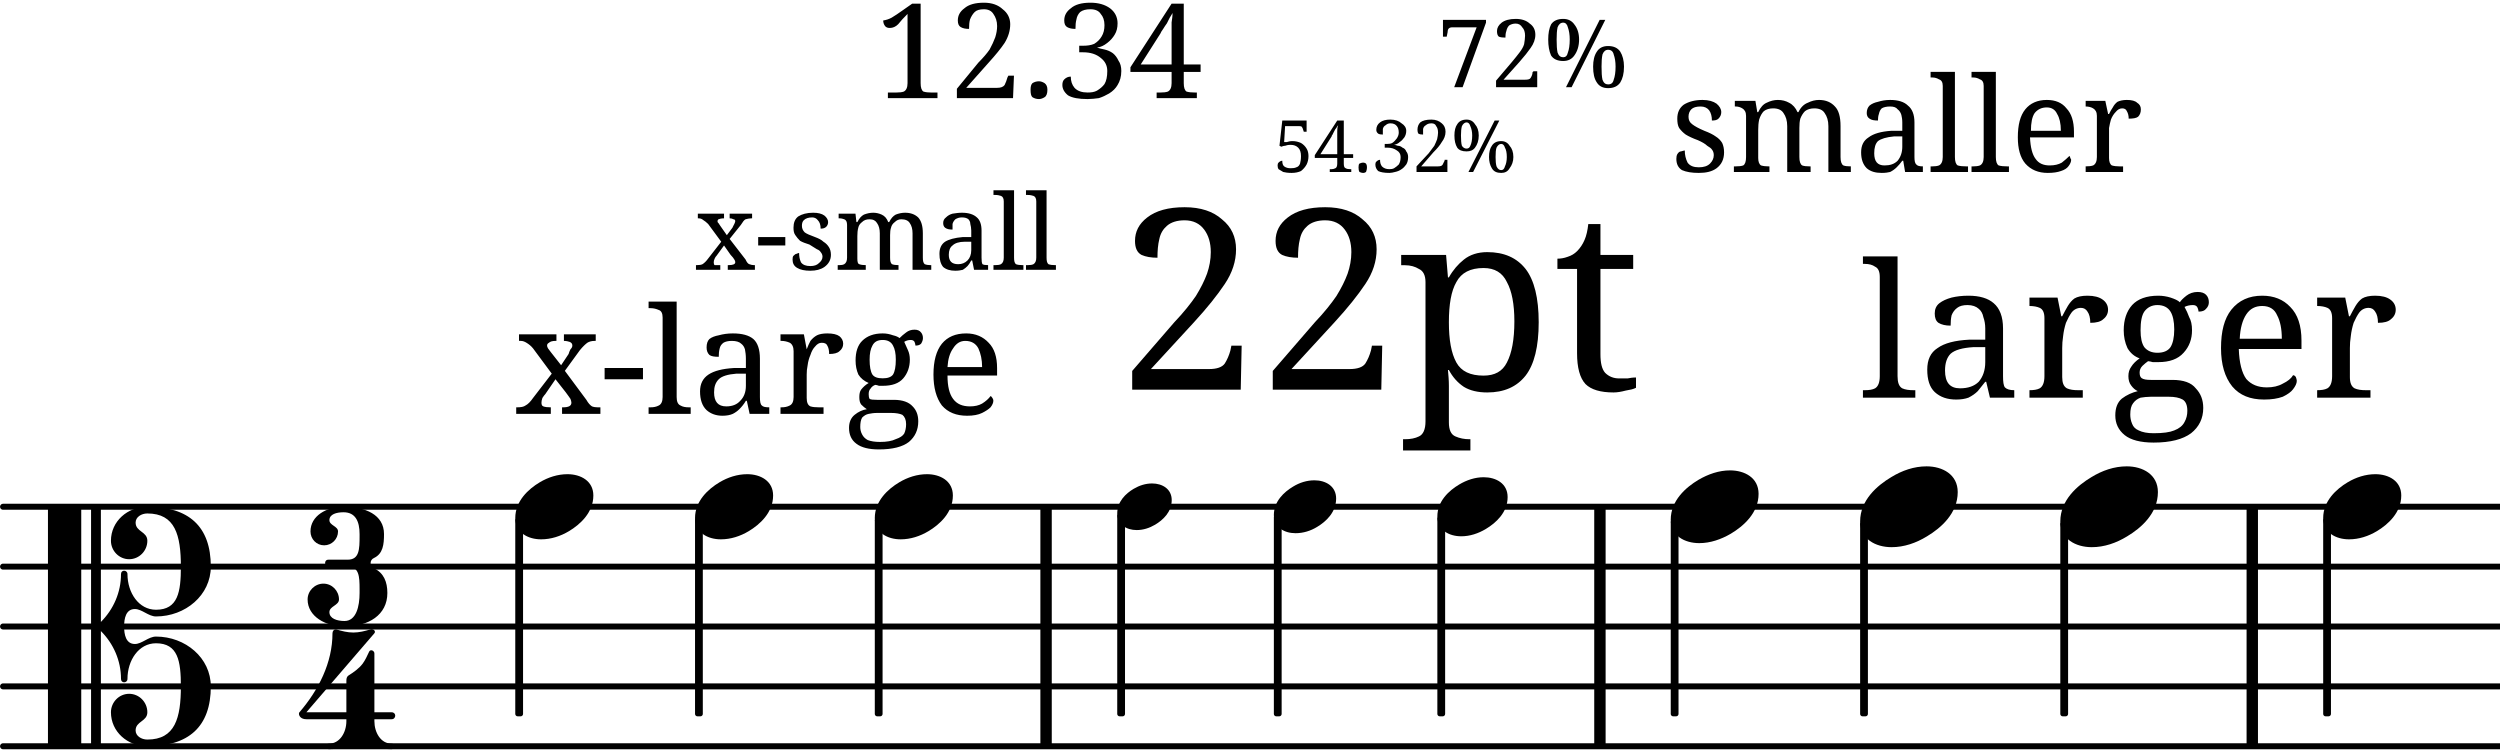
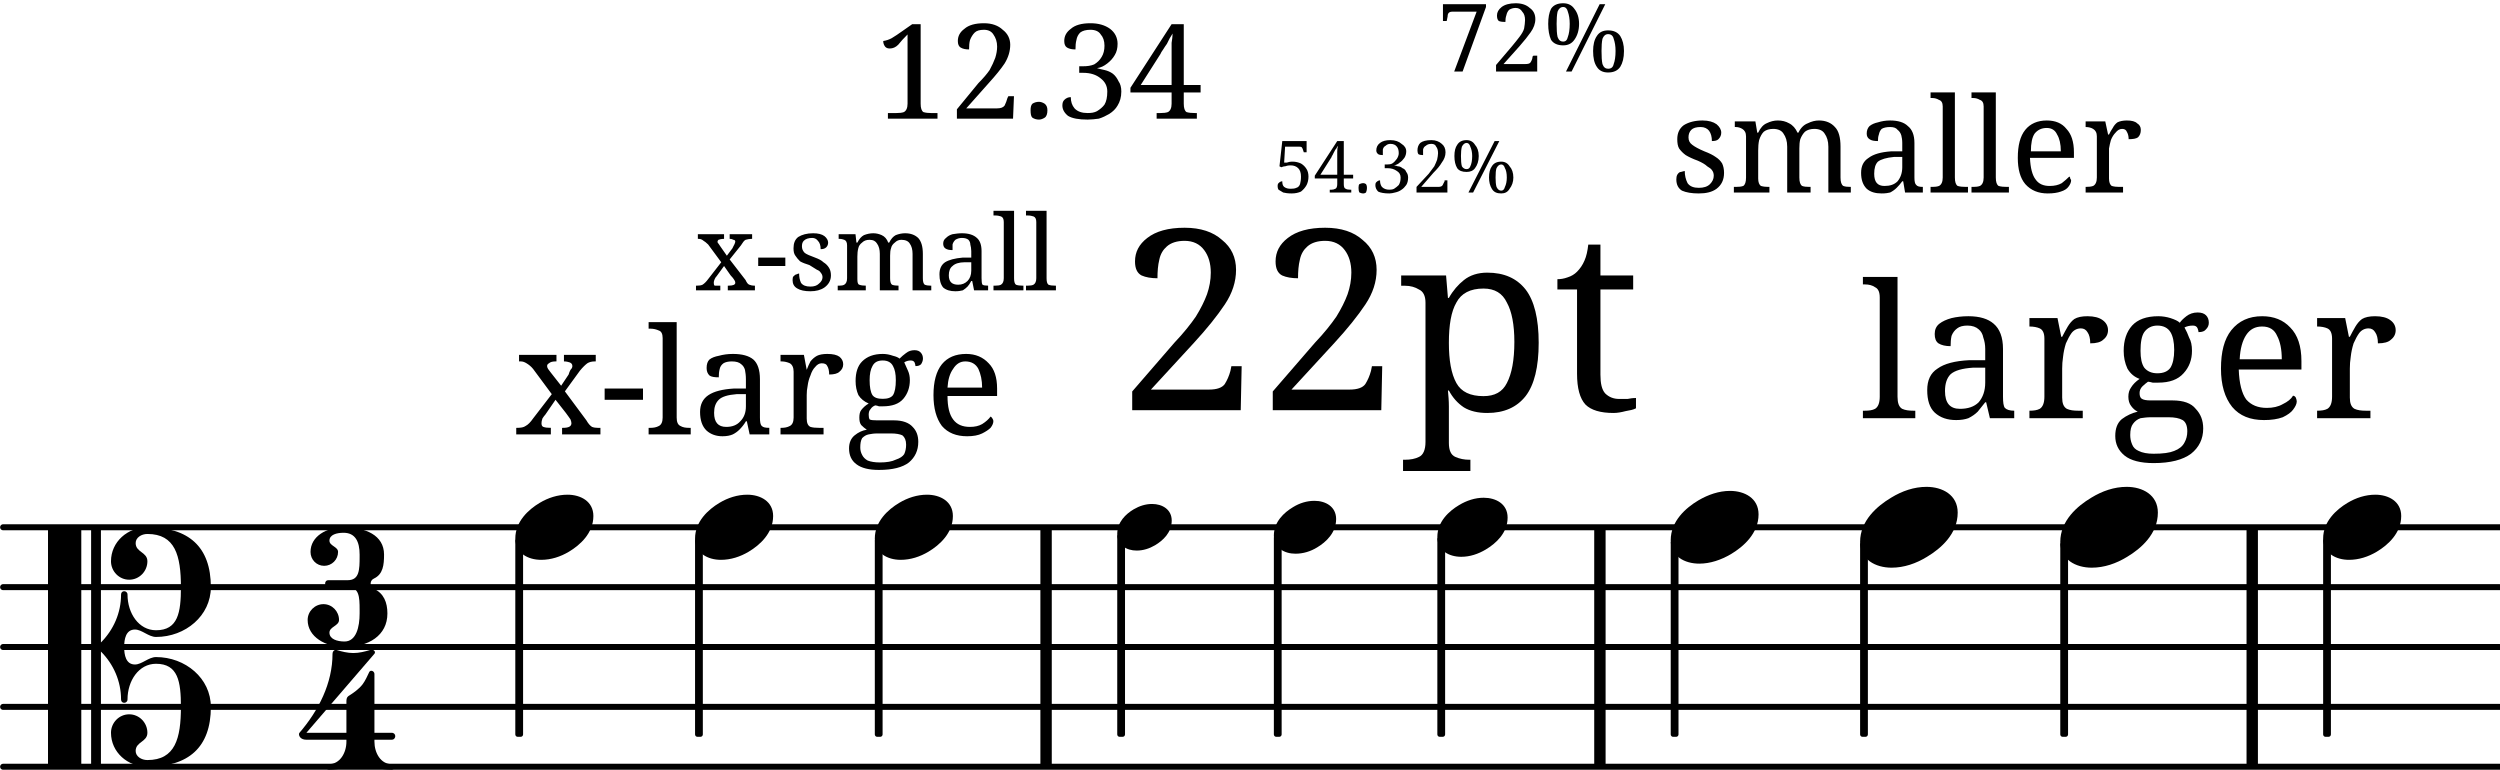
- <svg xmlns="http://www.w3.org/2000/svg" version="1.2" width="73.37mm" height="21.99mm" viewBox="8.536 -0 41.751 12.514">
-   <line transform="translate(8.5358, 12.4635)" stroke-linejoin="round" stroke-linecap="round" stroke-width="0.1" stroke="currentColor" x1="0.05" y1="-0" x2="41.751" y2="-0" />
-   <line transform="translate(8.5358, 11.4635)" stroke-linejoin="round" stroke-linecap="round" stroke-width="0.1" stroke="currentColor" x1="0.05" y1="-0" x2="41.751" y2="-0" />
-   <line transform="translate(8.5358, 10.4635)" stroke-linejoin="round" stroke-linecap="round" stroke-width="0.1" stroke="currentColor" x1="0.05" y1="-0" x2="41.751" y2="-0" />
-   <line transform="translate(8.5358, 9.4635)" stroke-linejoin="round" stroke-linecap="round" stroke-width="0.1" stroke="currentColor" x1="0.05" y1="-0" x2="41.751" y2="-0" />
-   <line transform="translate(8.5358, 8.4635)" stroke-linejoin="round" stroke-linecap="round" stroke-width="0.1" stroke="currentColor" x1="0.05" y1="-0" x2="41.751" y2="-0" />
-   <rect transform="translate(25.9106, 10.4635)" x="0" y="-2" width="0.19" height="4" ry="0" fill="currentColor" />
-   <rect transform="translate(46.0557, 10.4635)" x="0" y="-2" width="0.19" height="4" ry="0" fill="currentColor" />
-   <rect transform="translate(35.1607, 10.4635)" x="0" y="-2" width="0.19" height="4" ry="0" fill="currentColor" />
-   <rect transform="translate(36.5034, 10.4635)" x="-0.065" y="-1.785" width="0.13" height="3.285" ry="0.04" fill="currentColor" />
+ <svg xmlns="http://www.w3.org/2000/svg" version="1.2" width="73.37mm" height="22.59mm" viewBox="8.536 -0 41.751 12.856">
+   <style text="style/css">
+ 
+ tspan { white-space: pre; }
+ 
+ </style>
+   <line transform="translate(8.5358, 12.8064)" stroke-linejoin="round" stroke-linecap="round" stroke-width="0.1" stroke="currentColor" x1="0.05" y1="-0" x2="41.751" y2="-0" />
+   <line transform="translate(8.5358, 11.8064)" stroke-linejoin="round" stroke-linecap="round" stroke-width="0.1" stroke="currentColor" x1="0.05" y1="-0" x2="41.751" y2="-0" />
+   <line transform="translate(8.5358, 10.8064)" stroke-linejoin="round" stroke-linecap="round" stroke-width="0.1" stroke="currentColor" x1="0.05" y1="-0" x2="41.751" y2="-0" />
+   <line transform="translate(8.5358, 9.8064)" stroke-linejoin="round" stroke-linecap="round" stroke-width="0.1" stroke="currentColor" x1="0.05" y1="-0" x2="41.751" y2="-0" />
+   <line transform="translate(8.5358, 8.8064)" stroke-linejoin="round" stroke-linecap="round" stroke-width="0.1" stroke="currentColor" x1="0.05" y1="-0" x2="41.751" y2="-0" />
+   <rect transform="translate(25.9106, 10.8064)" x="0" y="-2" width="0.19" height="4" ry="0" fill="currentColor" />
+   <rect transform="translate(46.0557, 10.8064)" x="0" y="-2" width="0.19" height="4" ry="0" fill="currentColor" />
+   <rect transform="translate(35.1607, 10.8064)" x="0" y="-2" width="0.19" height="4" ry="0" fill="currentColor" />
+   <rect transform="translate(36.5034, 10.8064)" x="-0.065" y="-1.785" width="0.13" height="3.285" ry="0.04" fill="currentColor" />
  <g class="dir">
-     <text transform="translate(29.81, 2.8723)" font-family="serif" font-size="1.195" text-anchor="start" fill="currentColor">
-       <tspan>
- 54.32%</tspan>
+     <text transform="translate(29.81, 3.2153)" font-family="serif" font-size="1.195" text-anchor="start" fill="currentColor">
+       <tspan>54.32%</tspan>
    </text>
  </g>
  <g class="dir">
-     <text transform="translate(36.4384, 2.8723)" font-family="serif" font-size="2.2" text-anchor="start" fill="currentColor">
-       <tspan>
- smaller</tspan>
+     <text transform="translate(36.4384, 3.2153)" font-family="serif" font-size="2.2" text-anchor="start" fill="currentColor">
+       <tspan>smaller</tspan>
    </text>
  </g>
  <g class="note" id="n07">
-     <path transform="translate(36.4384, 8.4635) scale(0.0045, -0.0045)" d="M220 135c54 0 106 -27 106 -87c0 -71 -56 -120 -103 -148c-36 -21 -76 -35 -117 -35c-54 0 -106 27 -106 87c0 71 56 120 103 148c36 21 76 35 117 35z" fill="currentColor" />
+     <path transform="translate(36.4384, 8.8064) scale(0.0045, -0.0045)" d="M220 135c54 0 106 -27 106 -87c0 -71 -56 -120 -103 -148c-36 -21 -76 -35 -117 -35c-54 0 -106 27 -106 87c0 71 56 120 103 148c36 21 76 35 117 35z" fill="currentColor" />
  </g>
-   <rect transform="translate(32.6055, 10.4635)" x="-0.065" y="-1.84" width="0.13" height="3.34" ry="0.04" fill="currentColor" />
+   <rect transform="translate(32.6055, 10.8064)" x="-0.065" y="-1.84" width="0.13" height="3.34" ry="0.04" fill="currentColor" />
  <g class="dir">
-     <text transform="translate(32.5405, 1.4563)" font-family="serif" font-size="1.584" text-anchor="start" fill="currentColor">
-       <tspan>
- 72%</tspan>
+     <text transform="translate(32.5405, 1.195)" font-family="serif" font-size="1.584" text-anchor="start" fill="currentColor">
+       <tspan>72%</tspan>
    </text>
  </g>
  <g class="note" id="n06">
-     <path transform="translate(32.5405, 8.4635) scale(0.0036, -0.0036)" d="M215 137c57 0 111 -29 111 -92c0 -71 -54 -120 -101 -148c-35 -21 -74 -34 -114 -34c-57 0 -111 29 -111 92c0 71 54 120 101 148c35 21 74 34 114 34z" fill="currentColor" />
+     <path transform="translate(32.5405, 8.8064) scale(0.0036, -0.0036)" d="M215 137c57 0 111 -29 111 -92c0 -71 -54 -120 -101 -148c-35 -21 -74 -34 -114 -34c-57 0 -111 29 -111 92c0 71 54 120 101 148c35 21 74 34 114 34z" fill="currentColor" />
  </g>
-   <rect transform="translate(29.875, 10.4635)" x="-0.065" y="-1.864" width="0.13" height="3.364" ry="0.04" fill="currentColor" />
-   <rect transform="translate(47.4, 10.4635)" x="-0.065" y="-1.814" width="0.13" height="3.314" ry="0.04" fill="currentColor" />
+   <rect transform="translate(29.875, 10.8064)" x="-0.065" y="-1.864" width="0.13" height="3.364" ry="0.04" fill="currentColor" />
+   <rect transform="translate(47.4, 10.8064)" x="-0.065" y="-1.814" width="0.13" height="3.314" ry="0.04" fill="currentColor" />
  <g class="note" id="n10">
-     <path transform="translate(47.335, 8.4635) scale(0.004, -0.004)" d="M218 136c55 0 108 -28 108 -89c0 -71 -55 -121 -102 -149c-35 -21 -75 -34 -116 -34c-55 0 -108 28 -108 89c0 71 55 121 102 149c35 21 75 34 116 34z" fill="currentColor" />
+     <path transform="translate(47.335, 8.8064) scale(0.004, -0.004)" d="M218 136c55 0 108 -28 108 -89c0 -71 -55 -121 -102 -149c-35 -21 -75 -34 -116 -34c-55 0 -108 28 -108 89c0 71 55 121 102 149c35 21 75 34 116 34z" fill="currentColor" />
  </g>
-   <rect transform="translate(43.0097, 10.4635)" x="-0.065" y="-1.752" width="0.13" height="3.252" ry="0.04" fill="currentColor" />
+   <rect transform="translate(43.0097, 10.8064)" x="-0.065" y="-1.752" width="0.13" height="3.252" ry="0.04" fill="currentColor" />
  <g class="note" id="n09">
-     <path transform="translate(42.9447, 8.4635) scale(0.005, -0.005)" d="M222 135c53 0 104 -27 104 -86c0 -71 -56 -120 -103 -148c-36 -22 -76 -36 -118 -36c-53 0 -105 27 -105 86c0 71 57 120 104 148c36 22 76 36 118 36z" fill="currentColor" />
+     <path transform="translate(42.9447, 8.8064) scale(0.005, -0.005)" d="M222 135c53 0 104 -27 104 -86c0 -71 -56 -120 -103 -148c-36 -22 -76 -36 -118 -36c-53 0 -105 27 -105 86c0 71 57 120 104 148c36 22 76 36 118 36z" fill="currentColor" />
  </g>
-   <rect transform="translate(39.6664, 10.4635)" x="-0.065" y="-1.752" width="0.13" height="3.252" ry="0.04" fill="currentColor" />
+   <rect transform="translate(39.6664, 10.8064)" x="-0.065" y="-1.752" width="0.13" height="3.252" ry="0.04" fill="currentColor" />
  <g class="dir">
-     <text transform="translate(39.6014, 6.6417)" font-family="serif" font-size="3.111" text-anchor="start" fill="currentColor">
-       <tspan>
- larger</tspan>
+     <text transform="translate(39.6014, 6.9846)" font-family="serif" font-size="3.111" text-anchor="start" fill="currentColor">
+       <tspan>larger</tspan>
    </text>
  </g>
  <g class="note" id="n08">
-     <path transform="translate(39.6014, 8.4635) scale(0.005, -0.005)" d="M222 135c53 0 104 -27 104 -86c0 -71 -56 -120 -103 -148c-36 -22 -76 -36 -118 -36c-53 0 -105 27 -105 86c0 71 57 120 104 148c36 22 76 36 118 36z" fill="currentColor" />
+     <path transform="translate(39.6014, 8.8064) scale(0.005, -0.005)" d="M222 135c53 0 104 -27 104 -86c0 -71 -56 -120 -103 -148c-36 -22 -76 -36 -118 -36c-53 0 -105 27 -105 86c0 71 57 120 104 148c36 22 76 36 118 36z" fill="currentColor" />
  </g>
  <g class="dir">
-     <text transform="translate(23.1451, 1.6389)" font-family="serif" font-size="2.2" text-anchor="start" fill="currentColor">
-       <tspan>
- 12.34</tspan>
+     <text transform="translate(23.1451, 1.9818)" font-family="serif" font-size="2.2" text-anchor="start" fill="currentColor">
+       <tspan>12.34</tspan>
    </text>
  </g>
  <g class="note" id="n03">
-     <path transform="translate(23.1451, 8.4635) scale(0.004, -0.004)" d="M218 136c55 0 108 -28 108 -89c0 -71 -55 -121 -102 -149c-35 -21 -75 -34 -116 -34c-55 0 -108 28 -108 89c0 71 55 121 102 149c35 21 75 34 116 34z" fill="currentColor" />
+     <path transform="translate(23.1451, 8.8064) scale(0.004, -0.004)" d="M218 136c55 0 108 -28 108 -89c0 -71 -55 -121 -102 -149c-35 -21 -75 -34 -116 -34c-55 0 -108 28 -108 89c0 71 55 121 102 149c35 21 75 34 116 34z" fill="currentColor" />
  </g>
  <g class="note" id="n05">
-     <path transform="translate(29.81, 8.4635) scale(0.0032, -0.0032)" d="M212 138c59 0 113 -31 113 -95c0 -71 -52 -120 -99 -148c-34 -21 -73 -33 -113 -33c-59 0 -113 31 -113 95c0 71 53 120 100 148c34 21 72 33 112 33z" fill="currentColor" />
+     <path transform="translate(29.81, 8.8064) scale(0.0032, -0.0032)" d="M212 138c59 0 113 -31 113 -95c0 -71 -52 -120 -99 -148c-34 -21 -73 -33 -113 -33c-59 0 -113 31 -113 95c0 71 53 120 100 148c34 21 72 33 112 33z" fill="currentColor" />
  </g>
-   <rect transform="translate(20.2078, 10.4635)" x="-0.065" y="-1.814" width="0.13" height="3.314" ry="0.04" fill="currentColor" />
+   <rect transform="translate(20.2078, 10.8064)" x="-0.065" y="-1.814" width="0.13" height="3.314" ry="0.04" fill="currentColor" />
  <g class="dir">
-     <text transform="translate(20.1428, 4.506)" font-family="serif" font-size="1.746" text-anchor="start" fill="currentColor">
-       <tspan>
- x-small</tspan>
+     <text transform="translate(20.1428, 4.849)" font-family="serif" font-size="1.746" text-anchor="start" fill="currentColor">
+       <tspan>x-small</tspan>
    </text>
  </g>
  <g class="note" id="n02">
-     <path transform="translate(20.1428, 8.4635) scale(0.004, -0.004)" d="M218 136c55 0 108 -28 108 -89c0 -71 -55 -121 -102 -149c-35 -21 -75 -34 -116 -34c-55 0 -108 28 -108 89c0 71 55 121 102 149c35 21 75 34 116 34z" fill="currentColor" />
+     <path transform="translate(20.1428, 8.8064) scale(0.004, -0.004)" d="M218 136c55 0 108 -28 108 -89c0 -71 -55 -121 -102 -149c-35 -21 -75 -34 -116 -34c-55 0 -108 28 -108 89c0 71 55 121 102 149c35 21 75 34 116 34z" fill="currentColor" />
  </g>
-   <rect transform="translate(23.2101, 10.4635)" x="-0.065" y="-1.814" width="0.13" height="3.314" ry="0.04" fill="currentColor" />
+   <rect transform="translate(23.2101, 10.8064)" x="-0.065" y="-1.814" width="0.13" height="3.314" ry="0.04" fill="currentColor" />
  <g class="note" id="n01">
-     <path transform="translate(17.1406, 8.4635) scale(0.004, -0.004)" d="M218 136c55 0 108 -28 108 -89c0 -71 -55 -121 -102 -149c-35 -21 -75 -34 -116 -34c-55 0 -108 28 -108 89c0 71 55 121 102 149c35 21 75 34 116 34z" fill="currentColor" />
+     <path transform="translate(17.1406, 8.8064) scale(0.004, -0.004)" d="M218 136c55 0 108 -28 108 -89c0 -71 -55 -121 -102 -149c-35 -21 -75 -34 -116 -34c-55 0 -108 28 -108 89c0 71 55 121 102 149c35 21 75 34 116 34z" fill="currentColor" />
  </g>
  <g class="dir">
-     <text transform="translate(17.1406, 6.9122)" font-family="serif" font-size="2.47" text-anchor="start" fill="currentColor">
-       <tspan>
- x-large</tspan>
+     <text transform="translate(17.1406, 7.2551)" font-family="serif" font-size="2.47" text-anchor="start" fill="currentColor">
+       <tspan>x-large</tspan>
    </text>
  </g>
-   <rect transform="translate(17.2056, 10.4635)" x="-0.065" y="-1.814" width="0.13" height="3.314" ry="0.04" fill="currentColor" />
+   <rect transform="translate(17.2056, 10.8064)" x="-0.065" y="-1.814" width="0.13" height="3.314" ry="0.04" fill="currentColor" />
  <g class="meterSig">
-     <path transform="translate(13.6724, 10.4635) scale(0.004, -0.004)" d="M150 477c-29 0 -59 -8 -59 -33c0 -22 36 -25 36 -47c0 -32 -26 -58 -58 -58s-57 26 -57 58c0 65 67 103 138 103c91 0 169 -33 169 -114c0 -43 -4 -82 -42 -100c-9 -4 -14 -12 -14 -21s5 -18 14 -22c41 -19 56 -57 56 -103c0 -92 -79 -140 -179 -140 c-79 0 -154 42 -154 113c0 36 30 66 66 66s65 -30 65 -66c0 -25 -40 -28 -40 -53c0 -27 32 -37 63 -37c49 0 63 61 63 117v16c0 54 -2 94 -50 94h-80c-10 0 -14 8 -14 15s4 14 14 14h80c49 0 50 43 50 99v8c0 54 -18 91 -67 91z" fill="currentColor" />
-     <path transform="translate(13.5358, 12.5121) scale(0.004, -0.004)" d="M204 307c22 14 44 29 60 50c11 15 19 33 27 50c2 4 5 6 9 6c6 0 13 -5 13 -14v-245h72c10 0 15 -7 15 -14s-5 -15 -15 -15h-72v-8c0 -48 27 -94 72 -94c8 0 12 -5 12 -11s-4 -12 -12 -12c-44 0 -87 13 -131 13s-87 -13 -131 -13c-8 0 -12 6 -12 12s4 11 12 11 c45 0 73 46 73 94v8h-167c-23 0 -31 14 -31 23c0 3 1 5 2 6c80 93 138 207 138 330c0 9 6 16 13 16h3c23 -7 47 -13 71 -13s48 6 71 13c2 1 3 1 5 1c11 0 18 -10 12 -17l-284 -330h167v131c0 8 1 17 8 22z" fill="currentColor" />
+     <path transform="translate(13.6724, 10.8064) scale(0.004, -0.004)" d="M150 477c-29 0 -59 -8 -59 -33c0 -22 36 -25 36 -47c0 -32 -26 -58 -58 -58s-57 26 -57 58c0 65 67 103 138 103c91 0 169 -33 169 -114c0 -43 -4 -82 -42 -100c-9 -4 -14 -12 -14 -21s5 -18 14 -22c41 -19 56 -57 56 -103c0 -92 -79 -140 -179 -140 c-79 0 -154 42 -154 113c0 36 30 66 66 66s65 -30 65 -66c0 -25 -40 -28 -40 -53c0 -27 32 -37 63 -37c49 0 63 61 63 117v16c0 54 -2 94 -50 94h-80c-10 0 -14 8 -14 15s4 14 14 14h80c49 0 50 43 50 99v8c0 54 -18 91 -67 91z" fill="currentColor" />
+     <path transform="translate(13.5358, 12.855) scale(0.004, -0.004)" d="M204 307c22 14 44 29 60 50c11 15 19 33 27 50c2 4 5 6 9 6c6 0 13 -5 13 -14v-245h72c10 0 15 -7 15 -14s-5 -15 -15 -15h-72v-8c0 -48 27 -94 72 -94c8 0 12 -5 12 -11s-4 -12 -12 -12c-44 0 -87 13 -131 13s-87 -13 -131 -13c-8 0 -12 6 -12 12s4 11 12 11 c45 0 73 46 73 94v8h-167c-23 0 -31 14 -31 23c0 3 1 5 2 6c80 93 138 207 138 330c0 9 6 16 13 16h3c23 -7 47 -13 71 -13s48 6 71 13c2 1 3 1 5 1c11 0 18 -10 12 -17l-284 -330h167v131c0 8 1 17 8 22z" fill="currentColor" />
  </g>
  <g class="clef">
-     <path transform="translate(9.3358, 10.4635) scale(0.004, -0.004)" d="M318 0c0 -33 7 -73 45 -73c29 0 57 31 88 31c123 0 229 -89 229 -208c0 -169 -93 -250 -265 -250c-83 0 -152 61 -152 142c0 42 34 77 76 77s76 -35 76 -77c0 -39 -49 -37 -49 -76c0 -23 24 -38 49 -38c116 0 140 90 140 222c0 106 -12 180 -104 180 c-72 0 -119 -71 -119 -149c0 -9 -7 -14 -14 -14s-13 5 -13 14c0 76 -31 147 -84 200v-471c0 -6 -4 -10 -10 -10h-21c-6 0 -10 4 -10 10v980c0 6 4 10 10 10h21c6 0 10 -4 10 -10v-471c53 53 84 124 84 200c0 9 6 14 13 14s14 -5 14 -14c0 -78 47 -149 119 -149 c92 0 104 74 104 180c0 132 -24 222 -140 222c-25 0 -49 -15 -49 -38c0 -39 49 -37 49 -76c0 -42 -34 -77 -76 -77s-76 35 -76 77c0 81 69 142 152 142c172 0 265 -81 265 -250c0 -119 -106 -208 -229 -208c-31 0 -59 31 -88 31c-38 0 -45 -40 -45 -73zM129 -500h-119 c-6 0 -10 4 -10 10v980c0 6 4 10 10 10h119c6 0 10 -4 10 -10v-980c0 -6 -4 -10 -10 -10z" fill="currentColor" />
+     <path transform="translate(9.3358, 10.8064) scale(0.004, -0.004)" d="M318 0c0 -33 7 -73 45 -73c29 0 57 31 88 31c123 0 229 -89 229 -208c0 -169 -93 -250 -265 -250c-83 0 -152 61 -152 142c0 42 34 77 76 77s76 -35 76 -77c0 -39 -49 -37 -49 -76c0 -23 24 -38 49 -38c116 0 140 90 140 222c0 106 -12 180 -104 180 c-72 0 -119 -71 -119 -149c0 -9 -7 -14 -14 -14s-13 5 -13 14c0 76 -31 147 -84 200v-471c0 -6 -4 -10 -10 -10h-21c-6 0 -10 4 -10 10v980c0 6 4 10 10 10h21c6 0 10 -4 10 -10v-471c53 53 84 124 84 200c0 9 6 14 13 14s14 -5 14 -14c0 -78 47 -149 119 -149 c92 0 104 74 104 180c0 132 -24 222 -140 222c-25 0 -49 -15 -49 -38c0 -39 49 -37 49 -76c0 -42 -34 -77 -76 -77s-76 35 -76 77c0 81 69 142 152 142c172 0 265 -81 265 -250c0 -119 -106 -208 -229 -208c-31 0 -59 31 -88 31c-38 0 -45 -40 -45 -73zM129 -500h-119 c-6 0 -10 4 -10 10v980c0 6 4 10 10 10h119c6 0 10 -4 10 -10v-980c0 -6 -4 -10 -10 -10z" fill="currentColor" />
  </g>
-   <rect transform="translate(27.2591, 10.4635)" x="-0.065" y="-1.886" width="0.13" height="3.386" ry="0.04" fill="currentColor" />
+   <rect transform="translate(27.2591, 10.8064)" x="-0.065" y="-1.886" width="0.13" height="3.386" ry="0.04" fill="currentColor" />
  <g class="dir">
-     <text transform="translate(27.1941, 6.5076)" font-family="serif" font-size="4.2" text-anchor="start" fill="currentColor">
-       <tspan>
- 22pt</tspan>
+     <text transform="translate(27.1941, 6.8506)" font-family="serif" font-size="4.2" text-anchor="start" fill="currentColor">
+       <tspan>22pt</tspan>
    </text>
  </g>
  <g class="note" id="n04">
-     <path transform="translate(27.1941, 8.4635) scale(0.0028, -0.0028)" d="M208 139c61 0 117 -33 117 -99c0 -71 -52 -119 -99 -147c-34 -20 -71 -32 -110 -32c-61 0 -116 33 -116 99c0 71 51 119 98 147c34 20 71 32 110 32z" fill="currentColor" />
+     <path transform="translate(27.1941, 8.8064) scale(0.0028, -0.0028)" d="M208 139c61 0 117 -33 117 -99c0 -71 -52 -119 -99 -147c-34 -20 -71 -32 -110 -32c-61 0 -116 33 -116 99c0 71 51 119 98 147c34 20 71 32 110 32z" fill="currentColor" />
  </g>
</svg>
